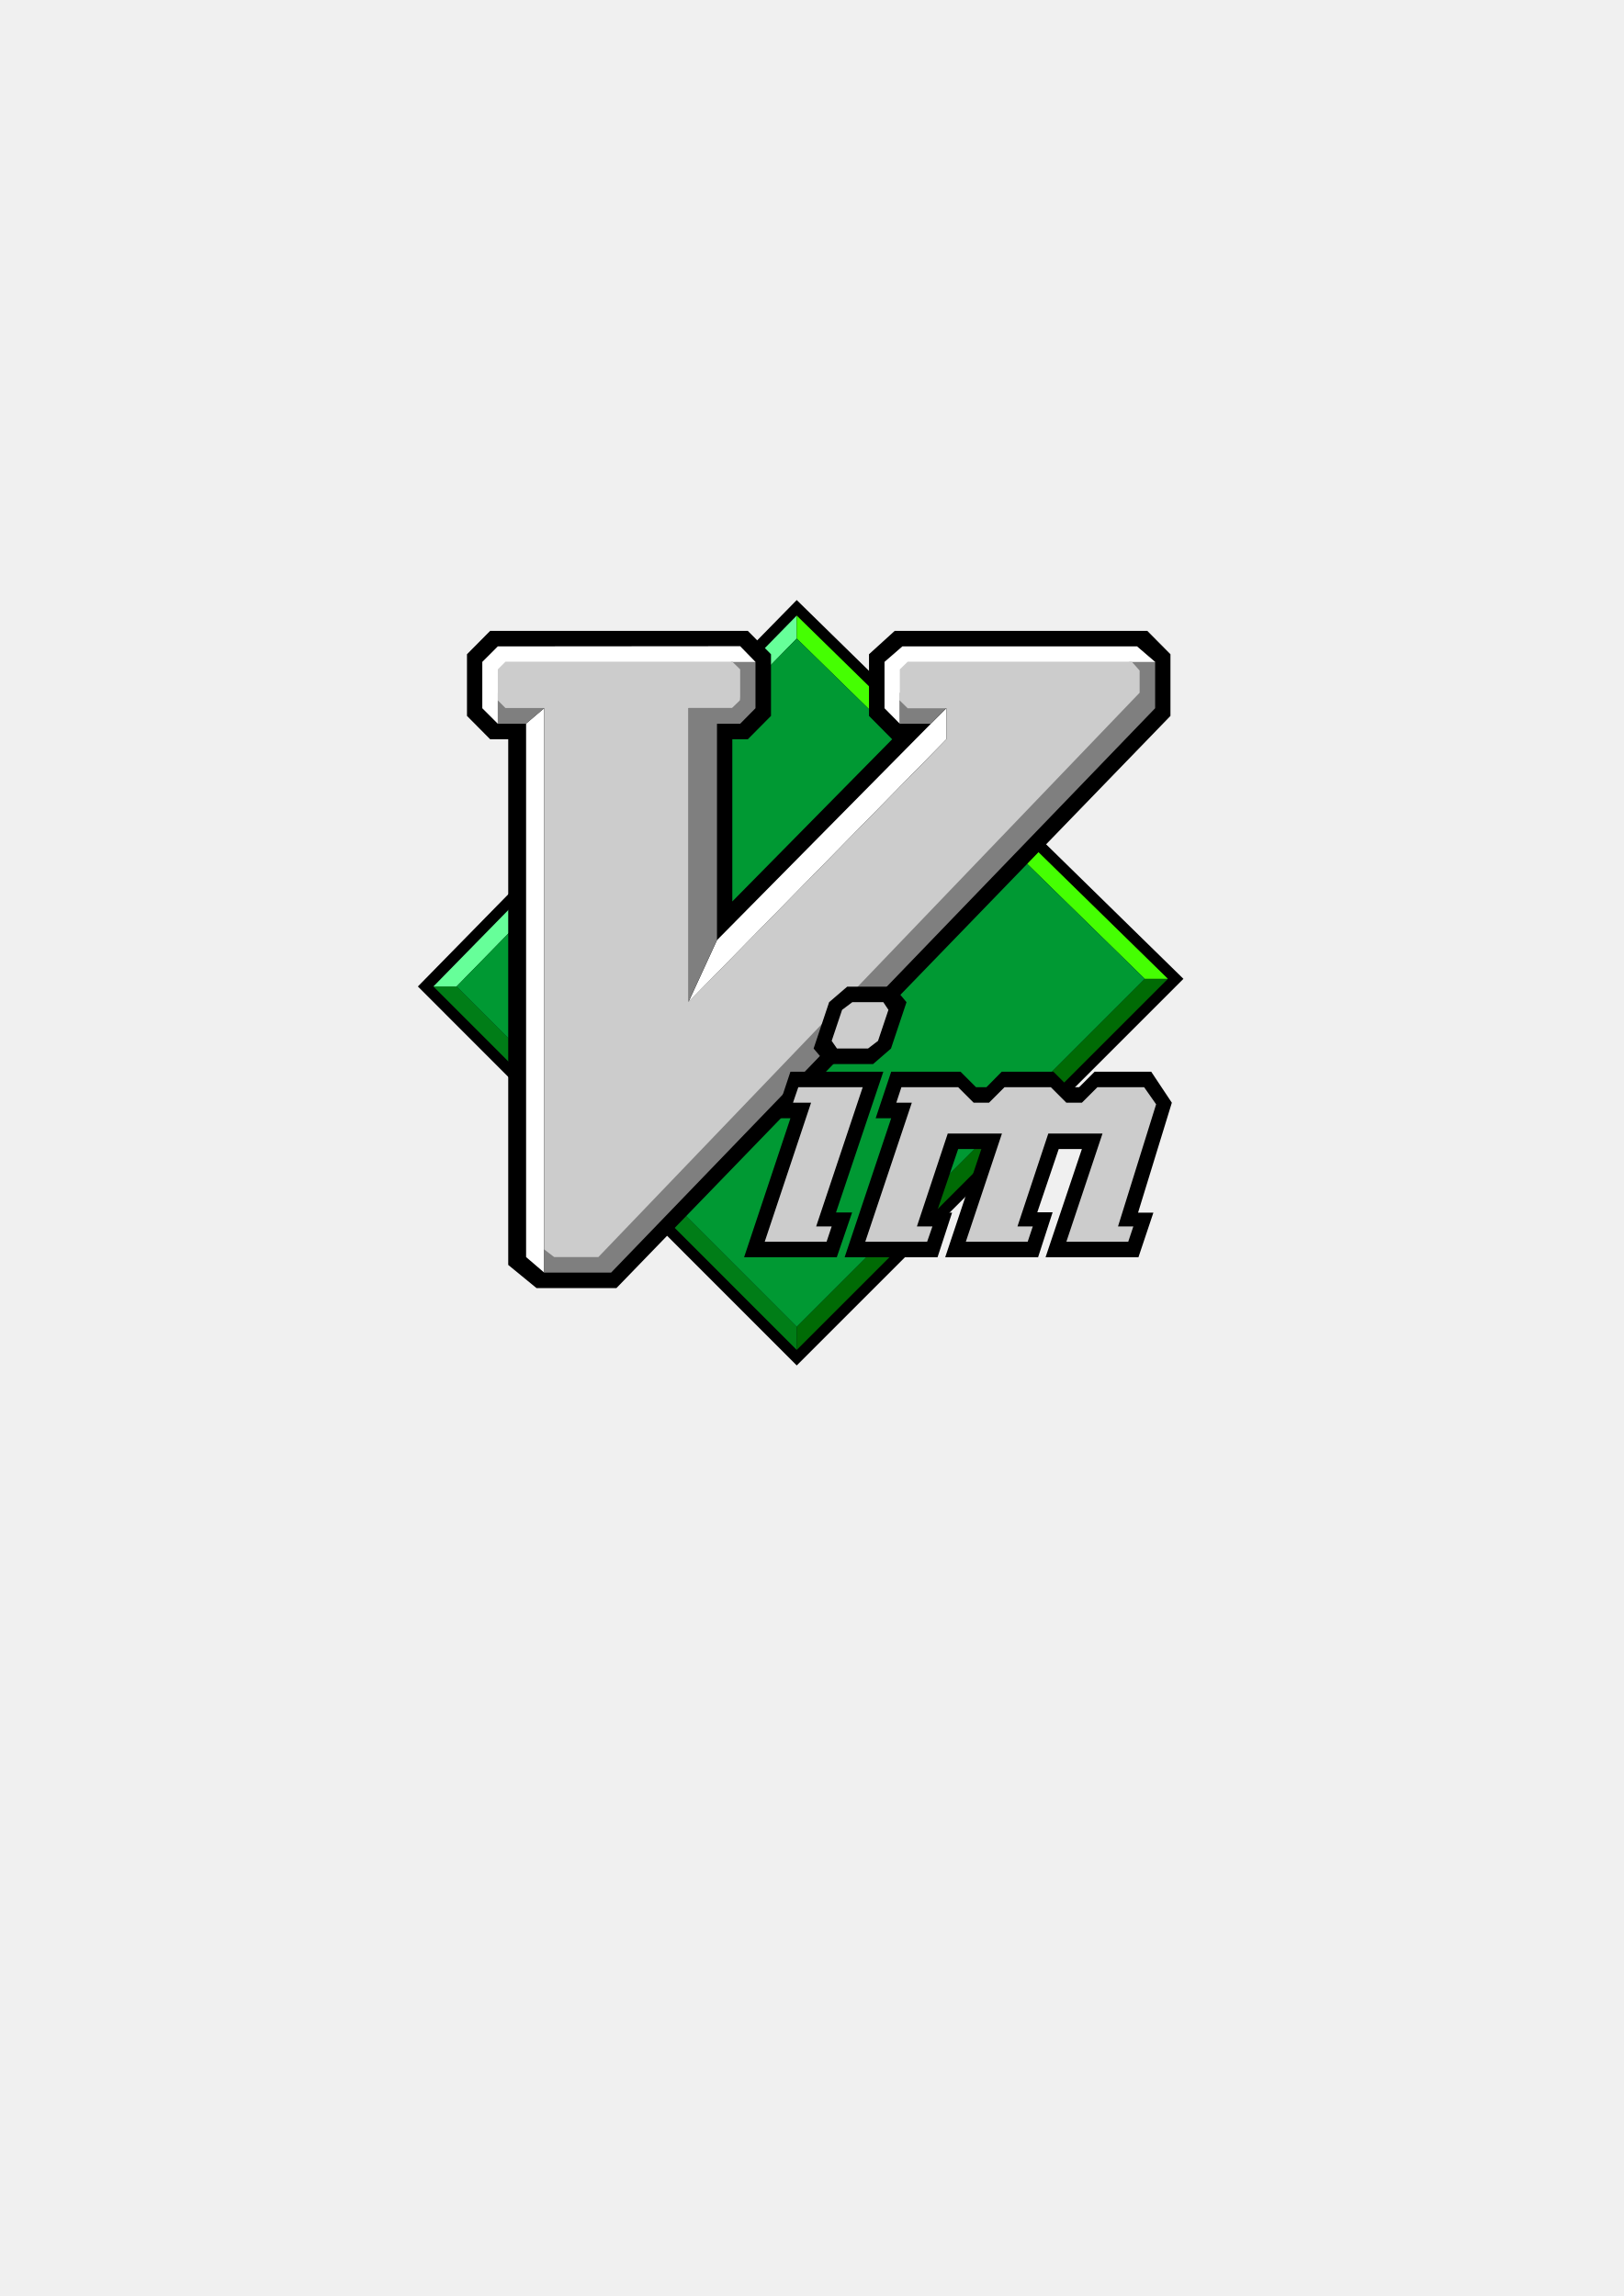
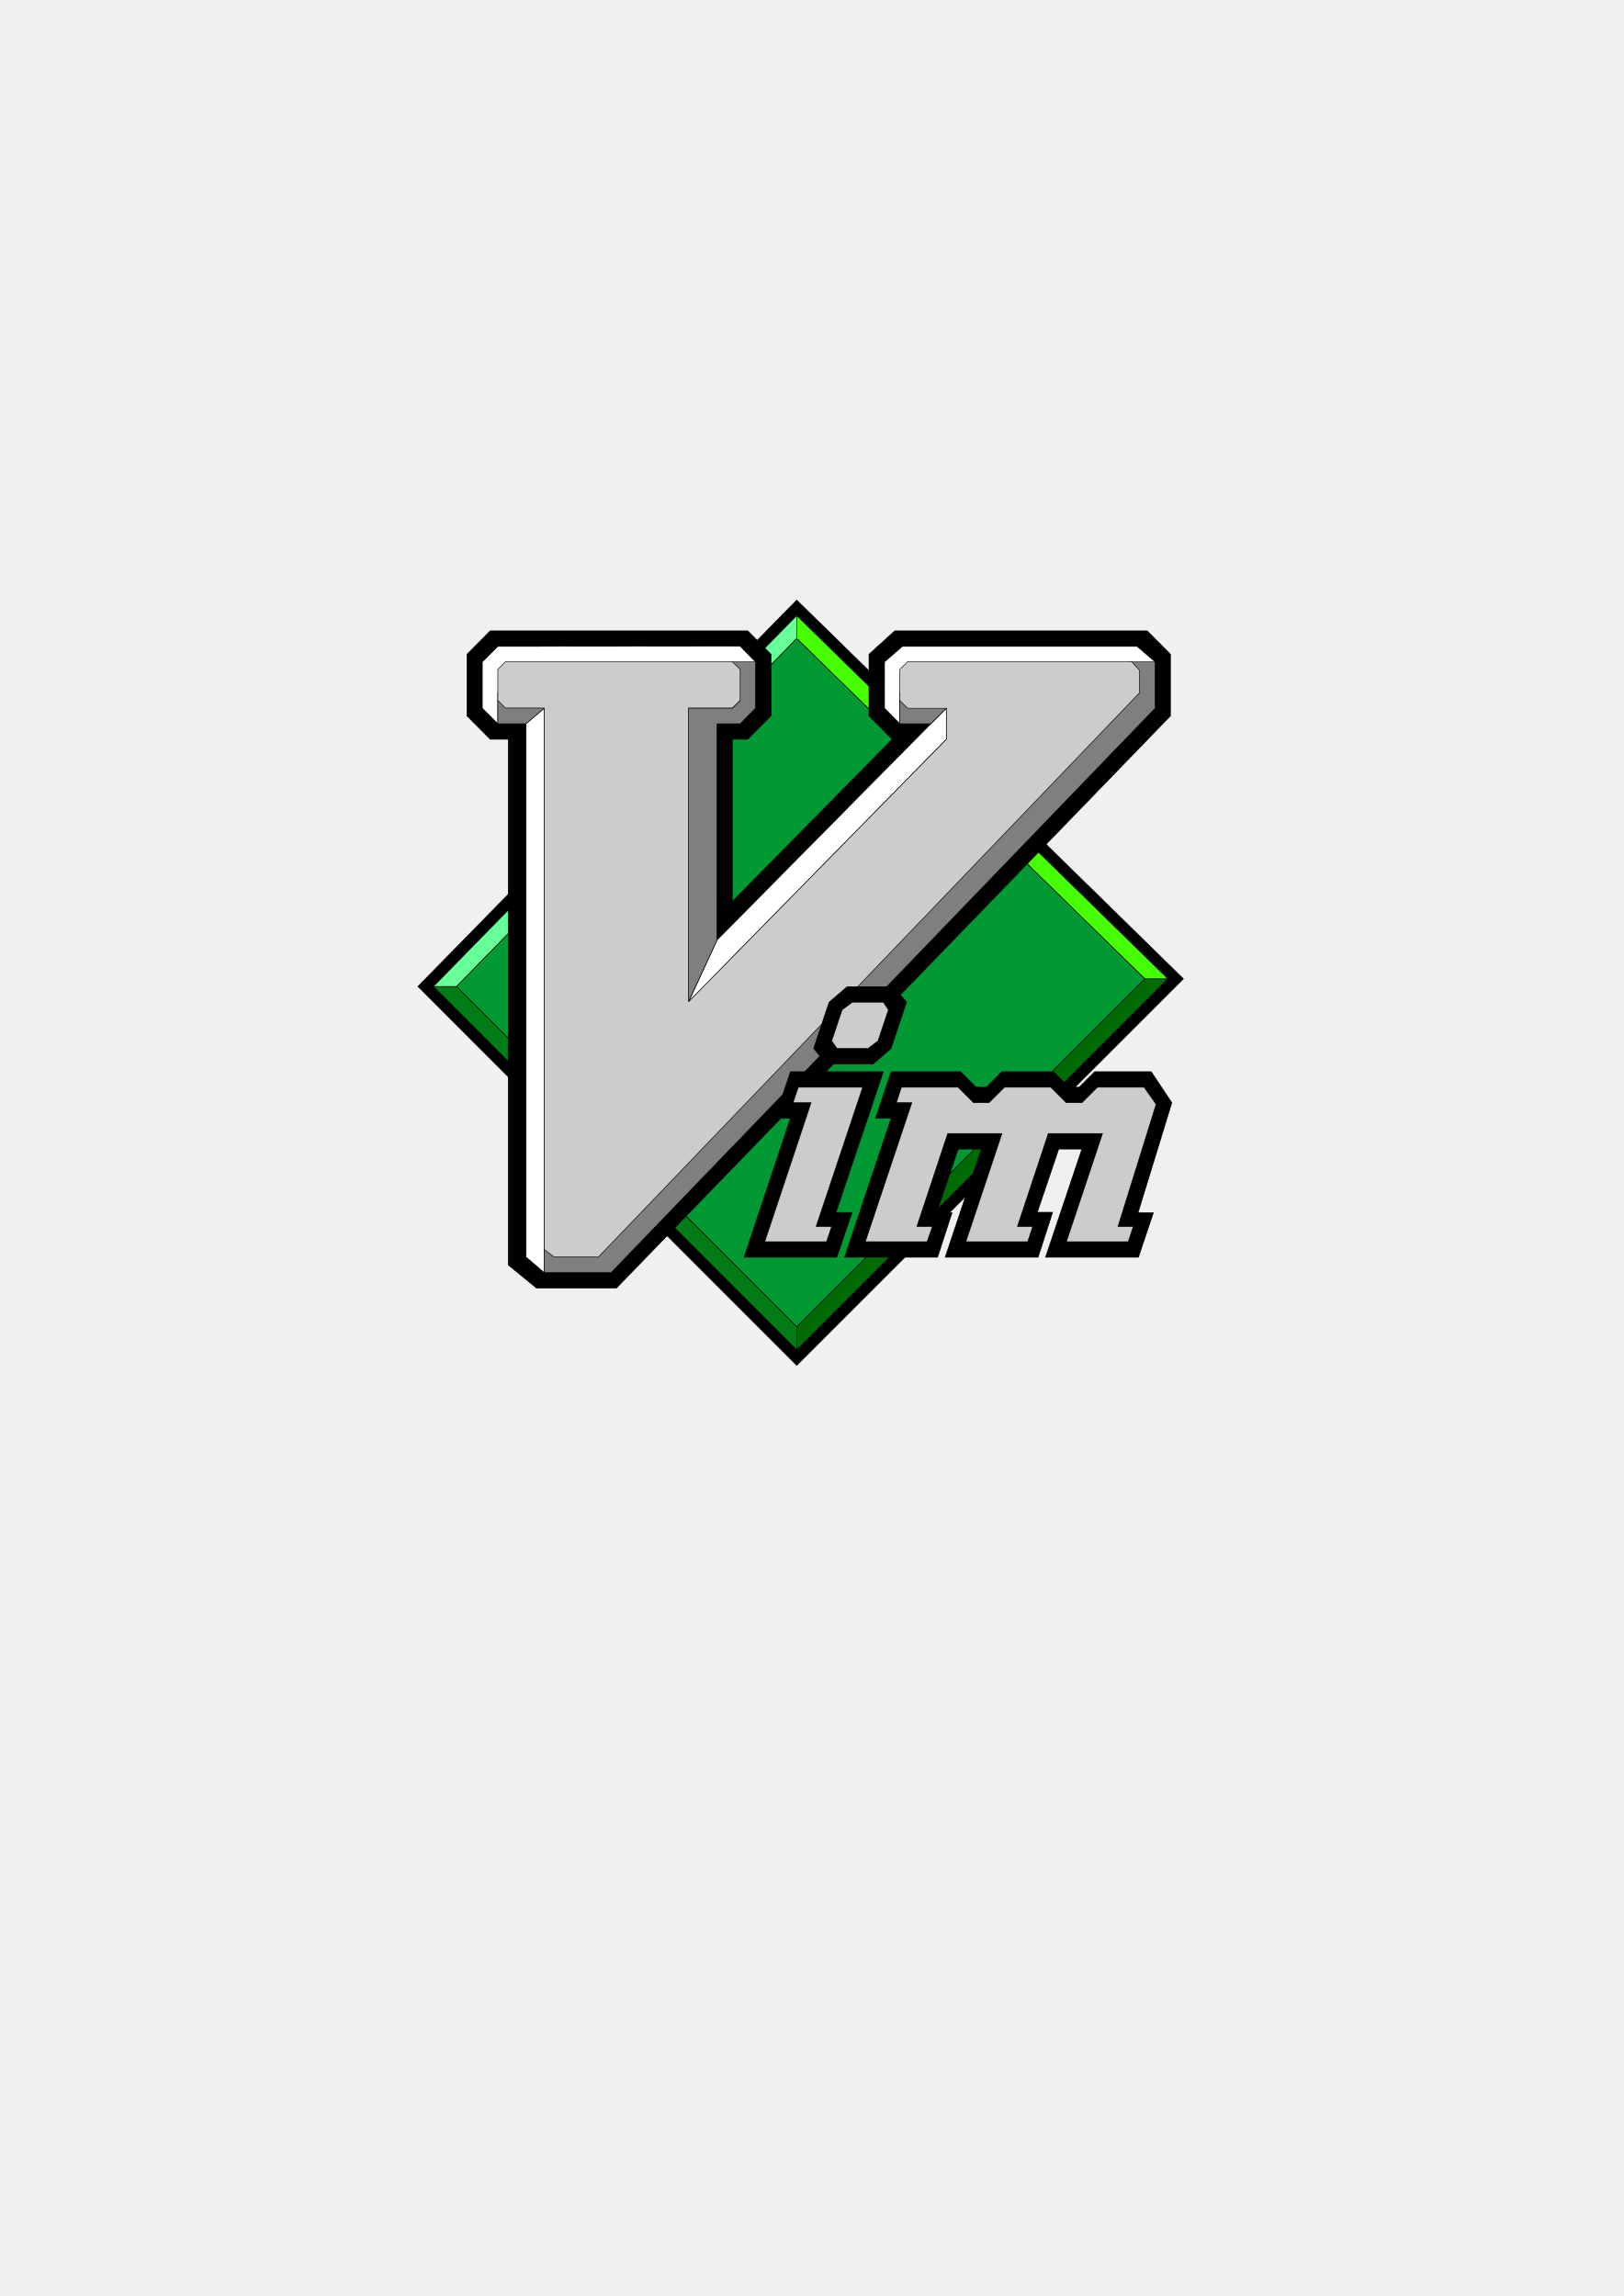
<svg xmlns="http://www.w3.org/2000/svg" id="svg2985" version="1.1" width="744.094" height="1052.362" xml:space="preserve">
  <defs id="defs2989" />
  <g id="g2993" transform="matrix(1.25,0,0,-1.25,0,1052.362)">
    <g id="g2995" transform="matrix(0.1,0,0,0.1,5.387755,266.5469)">
      <g id="g2997">
-         <path d="M 4284.72,2164.32 2867.04,3553.2 1478.16,2136.24 2867.04,746.64 4284.72,2164.32" style="fill:#000000;fill-opacity:1;fill-rule:evenodd;stroke:none" id="path2999" />
-         <path d="m 4142.88,2164.32 84.96,0 -1360.8,-1360.8 0,84.96 1275.84,1275.84" style="fill:#006b05;fill-opacity:1;fill-rule:evenodd;stroke:none" id="path3003" />
-         <path d="m 1535.04,2136.24 84.96,0 1247.04,-1247.76 0,-84.96 -1332,1332.72" style="fill:#007d17;fill-opacity:1;fill-rule:evenodd;stroke:none" id="path3007" />
-         <path d="m 2867.04,3412.08 0,84.24 -1332,-1360.08 84.96,0 1247.04,1275.84" style="fill:#66ff99;fill-opacity:1;fill-rule:evenodd;stroke:none" id="path3011" />
-         <path d="m 2867.04,3496.32 0,-84.24 1275.84,-1247.76 84.96,0 -1360.8,1332" style="fill:#45ff02;fill-opacity:1;fill-rule:evenodd;stroke:none" id="path3015" />
-         <path d="M 2867.04,888.48 4142.88,2164.32 2867.04,3412.08 1620,2136.24 2867.04,888.48" style="fill:#009933;fill-opacity:1;fill-rule:evenodd;stroke:none" id="path3019" />
-         <path d="m 3132,3128.4 84.96,-85.68 0,0 -586.08,-594.72 0,594.72 56.88,0 84.96,85.68 0,226.08 -84.96,85.68 -944.64,0 -84.96,-85.68 0,-226.08 84.96,-85.68 66.24,0 0,-1927.44 103.68,-84.96 293.04,0 2031.12,2098.08 0,226.08 -84.96,85.68 -925.92,0 -94.32,-85.68 0,-226.08" style="fill:#000000;fill-opacity:1;fill-rule:evenodd;stroke:none" id="path3023" />
-         <path d="m 1771.2,3099.6 -56.88,56.88 0,169.92 56.88,56.88 888.48,0.72 56.16,-57.6 -56.16,-27.36 -28.8,27.36 -859.68,-141.12 0,-85.68" style="fill:#ffffff;fill-opacity:1;fill-rule:evenodd;stroke:none" id="path3027" />
-         <path d="m 1941.12,1087.2 -66.24,56.88 0,1956.24 66.24,56.16 0,-2069.28" style="fill:#ffffff;fill-opacity:1;fill-rule:evenodd;stroke:none" id="path3031" />
-         <path d="m 3358.8,3099.6 56.88,56.88 0,-113.76 -945.36,-963.36 104.4,226.8 784.08,793.44" style="fill:#ffffff;fill-opacity:1;fill-rule:evenodd;stroke:none" id="path3035" />
-         <path d="m 1960.56,3184.56 -19.44,-28.08 -66.24,-56.88 -103.68,0 0,113.76 189.36,-28.8" style="fill:#7f7f7f;fill-opacity:1;fill-rule:evenodd;stroke:none" id="path3039" />
-         <path d="m 2574.72,3099.6 0,-793.44 -104.4,-226.08 0,1077.12 160.56,0 28.8,28.08 -28.8,141.12 84.96,0 0,-169.92 -56.16,-56.88 -84.96,0" style="fill:#7f7f7f;fill-opacity:1;fill-rule:evenodd;stroke:none" id="path3043" />
-         <path d="m 3245.04,3099.6 -56.16,56.88 0,169.92 65.52,56.88 860.4,0 66.24,-56.88 -95.04,-84.96 -840.96,-56.16 0,-85.68" style="fill:#ffffff;fill-opacity:1;fill-rule:evenodd;stroke:none" id="path3047" />
-         <path d="m 4181.04,3156.48 -1994.4,-2069.28 -245.52,0 0,84.96 180,0 1993.68,2041.2 -28.8,113.04 95.04,0 0,-169.92" style="fill:#7f7f7f;fill-opacity:1;fill-rule:evenodd;stroke:none" id="path3051" />
-         <path d="m 3434.4,3184.56 -19.44,-28.08 -56.16,-56.88 -113.76,0 0,113.76 189.36,-28.8" style="fill:#7f7f7f;fill-opacity:1;fill-rule:evenodd;stroke:none" id="path3055" />
-         <path d="m 2470.32,2080.08 0,1077.12 160.56,0 28.8,28.08 0,113.76 -28.8,28.08 -831.6,0 -28.08,-28.08 0,-113.76 28.08,-28.08 141.84,0 0,-1985.04 36.72,-28.08 162,0 1984.32,2069.28 0,81.36 -28.8,32.4 -821.52,0 -28.8,-28.08 0,-114.48 28.8,-28.08 141.84,0 0,-113.76 -945.36,-962.64" style="fill:#cccccc;fill-opacity:1;fill-rule:evenodd;stroke:none" id="path3059" />
-         <path d="m 2985.84,2078.64 66.24,56.88 169.92,0 47.52,-56.88 -56.88,-169.92 -65.52,-56.88 -169.92,0 -48.24,56.88 56.88,169.92" style="fill:#000000;fill-opacity:1;fill-rule:evenodd;stroke:none" id="path3063" />
-         <path d="m 3042.72,1143.36 170.64,509.76 -56.88,0 56.88,170.64 254.16,0 56.88,-56.88 38.16,0 56.16,56.88 189.36,0 56.88,-56.88 37.44,0 56.88,56.88 207.36,0 75.6,-113.76 -123.84,-403.2 56.16,0 -54.72,-163.44 -340.56,0 133.2,396.72 -84.96,0 -78.48,-231.84 56.16,0 -53.28,-164.88 -340.56,0 132.48,396.72 -84.96,0 -79.2,-233.28 56.88,0 -53.28,-163.44 -340.56,0" style="fill:#000000;fill-opacity:1;fill-rule:evenodd;stroke:none" id="path3067" />
-         <path d="m 4140.72,1766.88 43.92,-62.64 -139.68,-447.84 56.16,0 -18.72,-56.16 -226.8,0 132.48,396.72 -198.72,0 -113.04,-340.56 56.16,0 -18.72,-56.16 -226.8,0 132.48,396.72 -198.72,0 -113.04,-340.56 56.88,0 -19.44,-56.16 -226.8,0 170.64,509.76 -56.88,0 18.72,56.88 208.08,0 56.88,-56.88 56.16,0 56.88,56.88 169.92,0 56.88,-56.88 56.88,0 56.88,56.88 171.36,0" style="fill:#cccccc;fill-opacity:1;fill-rule:evenodd;stroke:none" id="path3071" />
-         <path d="m 3184.56,1823.76 -173.52,-516.24 59.04,0 -56.16,-164.16 -339.84,0 169.92,509.76 -56.88,0 397.44,170.64 z m -397.44,-170.64 56.88,170.64 340.56,0" style="fill:#000000;fill-opacity:1;fill-rule:evenodd;stroke:none" id="path3075" />
-         <path d="m 2976.48,1200.24 18.72,56.16 -56.88,0 170.64,510.48 -236.16,0 -19.44,-56.88 66.24,0 -169.92,-509.76 226.8,0" style="fill:#cccccc;fill-opacity:1;fill-rule:evenodd;stroke:none" id="path3079" />
-         <path d="m 3165.12,1936.8 38.16,113.76 -18.72,28.08 -113.76,0 -37.44,-28.08 -38.16,-113.76 19.44,-28.08 113.76,0 36.72,28.08" style="fill:#cccccc;fill-opacity:1;fill-rule:evenodd;stroke:none" id="path3083" />
+         <path d="M 4284.72,2164.32 2867.04,3553.2 1478.16,2136.24 2867.04,746.64 4284.72,2164.32" style="fill:#000000;fill-opacity:1;fill-rule:evenodd;stroke:#000000;stroke-opacity:1;stroke-width:2.16;stroke-miterlimit:2.61;stroke-dasharray:none" id="path2999" />
+         <path d="m 4142.88,2164.32 84.96,0 -1360.8,-1360.8 0,84.96 1275.84,1275.84" style="fill:#006b05;fill-opacity:1;fill-rule:evenodd;stroke:#000000;stroke-opacity:1;stroke-width:2.16;stroke-miterlimit:2.61;stroke-dasharray:none" id="path3003" />
+         <path d="m 1535.04,2136.24 84.96,0 1247.04,-1247.76 0,-84.96 -1332,1332.72" style="fill:#007d17;fill-opacity:1;fill-rule:evenodd;stroke:#000000;stroke-opacity:1;stroke-width:2.16;stroke-miterlimit:2.61;stroke-dasharray:none" id="path3007" />
+         <path d="m 2867.04,3412.08 0,84.24 -1332,-1360.08 84.96,0 1247.04,1275.84" style="fill:#66ff99;fill-opacity:1;fill-rule:evenodd;stroke:#000000;stroke-opacity:1;stroke-width:2.16;stroke-miterlimit:2.61;stroke-dasharray:none" id="path3011" />
+         <path d="m 2867.04,3496.32 0,-84.24 1275.84,-1247.76 84.96,0 -1360.8,1332" style="fill:#45ff02;fill-opacity:1;fill-rule:evenodd;stroke:#000000;stroke-opacity:1;stroke-width:2.16;stroke-miterlimit:2.61;stroke-dasharray:none" id="path3015" />
+         <path d="M 2867.04,888.48 4142.88,2164.32 2867.04,3412.08 1620,2136.24 2867.04,888.48" style="fill:#009933;fill-opacity:1;fill-rule:evenodd;stroke:#000000;stroke-opacity:1;stroke-width:2.16;stroke-miterlimit:2.61;stroke-dasharray:none" id="path3019" />
+         <path d="m 3132,3128.4 84.96,-85.68 0,0 -586.08,-594.72 0,594.72 56.88,0 84.96,85.68 0,226.08 -84.96,85.68 -944.64,0 -84.96,-85.68 0,-226.08 84.96,-85.68 66.24,0 0,-1927.44 103.68,-84.96 293.04,0 2031.12,2098.08 0,226.08 -84.96,85.68 -925.92,0 -94.32,-85.68 0,-226.08" style="fill:#000000;fill-opacity:1;fill-rule:evenodd;stroke:#000000;stroke-opacity:1;stroke-width:2.16;stroke-miterlimit:2.61;stroke-dasharray:none" id="path3023" />
+         <path d="m 1771.2,3099.6 -56.88,56.88 0,169.92 56.88,56.88 888.48,0.72 56.16,-57.6 -56.16,-27.36 -28.8,27.36 -859.68,-141.12 0,-85.68" style="fill:#ffffff;fill-opacity:1;fill-rule:evenodd;stroke:#000000;stroke-opacity:1;stroke-width:2.16;stroke-miterlimit:2.61;stroke-dasharray:none" id="path3027" />
+         <path d="m 1941.12,1087.2 -66.24,56.88 0,1956.24 66.24,56.16 0,-2069.28" style="fill:#ffffff;fill-opacity:1;fill-rule:evenodd;stroke:#000000;stroke-opacity:1;stroke-width:2.16;stroke-miterlimit:2.61;stroke-dasharray:none" id="path3031" />
+         <path d="m 3358.8,3099.6 56.88,56.88 0,-113.76 -945.36,-963.36 104.4,226.8 784.08,793.44" style="fill:#ffffff;fill-opacity:1;fill-rule:evenodd;stroke:#000000;stroke-opacity:1;stroke-width:2.16;stroke-miterlimit:2.61;stroke-dasharray:none" id="path3035" />
+         <path d="m 1960.56,3184.56 -19.44,-28.08 -66.24,-56.88 -103.68,0 0,113.76 189.36,-28.8" style="fill:#7f7f7f;fill-opacity:1;fill-rule:evenodd;stroke:#000000;stroke-opacity:1;stroke-width:2.16;stroke-miterlimit:2.61;stroke-dasharray:none" id="path3039" />
+         <path d="m 2574.72,3099.6 0,-793.44 -104.4,-226.08 0,1077.12 160.56,0 28.8,28.08 -28.8,141.12 84.96,0 0,-169.92 -56.16,-56.88 -84.96,0" style="fill:#7f7f7f;fill-opacity:1;fill-rule:evenodd;stroke:#000000;stroke-opacity:1;stroke-width:2.16;stroke-miterlimit:2.61;stroke-dasharray:none" id="path3043" />
+         <path d="m 3245.04,3099.6 -56.16,56.88 0,169.92 65.52,56.88 860.4,0 66.24,-56.88 -95.04,-84.96 -840.96,-56.16 0,-85.68" style="fill:#ffffff;fill-opacity:1;fill-rule:evenodd;stroke:#000000;stroke-opacity:1;stroke-width:2.16;stroke-miterlimit:2.61;stroke-dasharray:none" id="path3047" />
+         <path d="m 4181.04,3156.48 -1994.4,-2069.28 -245.52,0 0,84.96 180,0 1993.68,2041.2 -28.8,113.04 95.04,0 0,-169.92" style="fill:#7f7f7f;fill-opacity:1;fill-rule:evenodd;stroke:#000000;stroke-opacity:1;stroke-width:2.16;stroke-miterlimit:2.61;stroke-dasharray:none" id="path3051" />
+         <path d="m 3434.4,3184.56 -19.44,-28.08 -56.16,-56.88 -113.76,0 0,113.76 189.36,-28.8" style="fill:#7f7f7f;fill-opacity:1;fill-rule:evenodd;stroke:#000000;stroke-opacity:1;stroke-width:2.16;stroke-miterlimit:2.61;stroke-dasharray:none" id="path3055" />
+         <path d="m 2470.32,2080.08 0,1077.12 160.56,0 28.8,28.08 0,113.76 -28.8,28.08 -831.6,0 -28.08,-28.08 0,-113.76 28.08,-28.08 141.84,0 0,-1985.04 36.72,-28.08 162,0 1984.32,2069.28 0,81.36 -28.8,32.4 -821.52,0 -28.8,-28.08 0,-114.48 28.8,-28.08 141.84,0 0,-113.76 -945.36,-962.64" style="fill:#cccccc;fill-opacity:1;fill-rule:evenodd;stroke:#000000;stroke-opacity:1;stroke-width:2.16;stroke-miterlimit:2.61;stroke-dasharray:none" id="path3059" />
+         <path d="m 2985.84,2078.64 66.24,56.88 169.92,0 47.52,-56.88 -56.88,-169.92 -65.52,-56.88 -169.92,0 -48.24,56.88 56.88,169.92" style="fill:#000000;fill-opacity:1;fill-rule:evenodd;stroke:#000000;stroke-opacity:1;stroke-width:2.16;stroke-miterlimit:2.61;stroke-dasharray:none" id="path3063" />
+         <path d="m 3042.72,1143.36 170.64,509.76 -56.88,0 56.88,170.64 254.16,0 56.88,-56.88 38.16,0 56.16,56.88 189.36,0 56.88,-56.88 37.44,0 56.88,56.88 207.36,0 75.6,-113.76 -123.84,-403.2 56.16,0 -54.72,-163.44 -340.56,0 133.2,396.72 -84.96,0 -78.48,-231.84 56.16,0 -53.28,-164.88 -340.56,0 132.48,396.72 -84.96,0 -79.2,-233.28 56.88,0 -53.28,-163.44 -340.56,0" style="fill:#000000;fill-opacity:1;fill-rule:evenodd;stroke:#000000;stroke-opacity:1;stroke-width:2.16;stroke-miterlimit:2.61;stroke-dasharray:none" id="path3067" />
+         <path d="m 4140.72,1766.88 43.92,-62.64 -139.68,-447.84 56.16,0 -18.72,-56.16 -226.8,0 132.48,396.72 -198.72,0 -113.04,-340.56 56.16,0 -18.72,-56.16 -226.8,0 132.48,396.72 -198.72,0 -113.04,-340.56 56.88,0 -19.44,-56.16 -226.8,0 170.64,509.76 -56.88,0 18.72,56.88 208.08,0 56.88,-56.88 56.16,0 56.88,56.88 169.92,0 56.88,-56.88 56.88,0 56.88,56.88 171.36,0" style="fill:#cccccc;fill-opacity:1;fill-rule:evenodd;stroke:#000000;stroke-opacity:1;stroke-width:2.16;stroke-miterlimit:2.61;stroke-dasharray:none" id="path3071" />
+         <path d="m 3184.56,1823.76 -173.52,-516.24 59.04,0 -56.16,-164.16 -339.84,0 169.92,509.76 -56.88,0 397.44,170.64 z m -397.44,-170.64 56.88,170.64 340.56,0" style="fill:#000000;fill-opacity:1;fill-rule:evenodd;stroke:#000000;stroke-opacity:1;stroke-width:2.16;stroke-miterlimit:2.61;stroke-dasharray:none" id="path3075" />
+         <path d="m 2976.48,1200.24 18.72,56.16 -56.88,0 170.64,510.48 -236.16,0 -19.44,-56.88 66.24,0 -169.92,-509.76 226.8,0" style="fill:#cccccc;fill-opacity:1;fill-rule:evenodd;stroke:#000000;stroke-opacity:1;stroke-width:2.16;stroke-miterlimit:2.61;stroke-dasharray:none" id="path3079" />
+         <path d="m 3165.12,1936.8 38.16,113.76 -18.72,28.08 -113.76,0 -37.44,-28.08 -38.16,-113.76 19.44,-28.08 113.76,0 36.72,28.08" style="fill:#cccccc;fill-opacity:1;fill-rule:evenodd;stroke:#000000;stroke-opacity:1;stroke-width:2.16;stroke-miterlimit:2.61;stroke-dasharray:none" id="path3083" />
      </g>
    </g>
  </g>
</svg>
